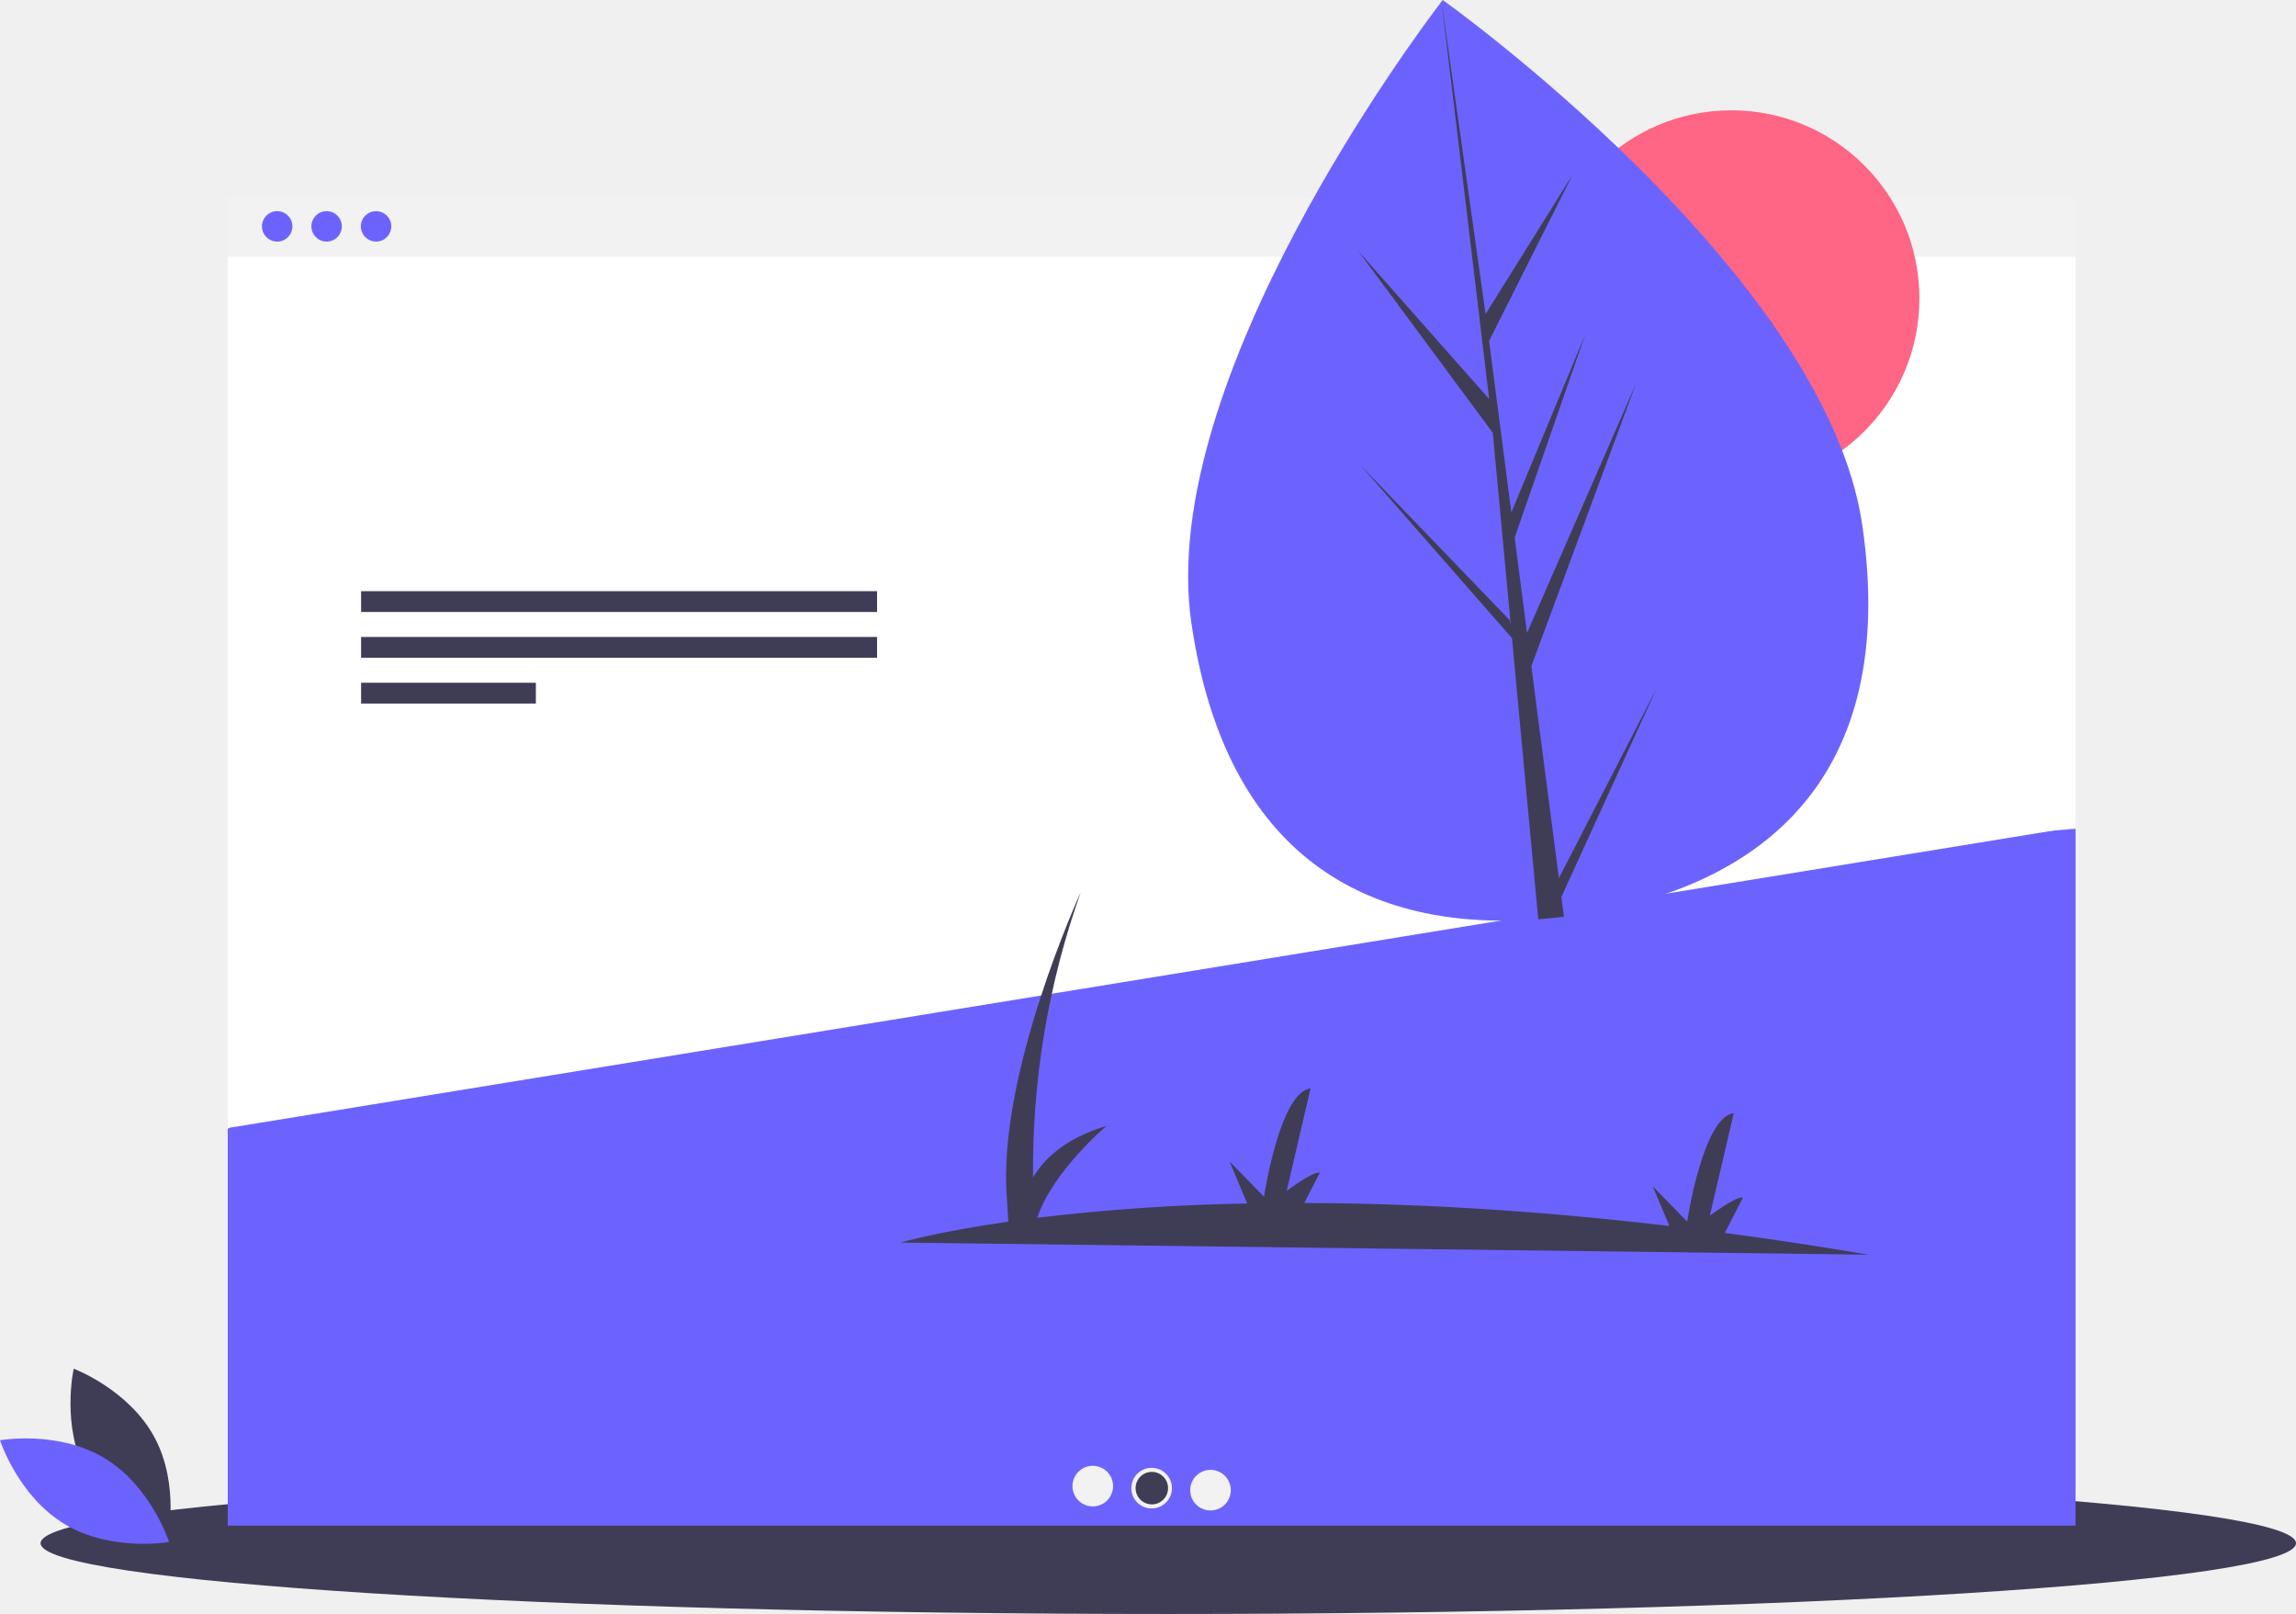
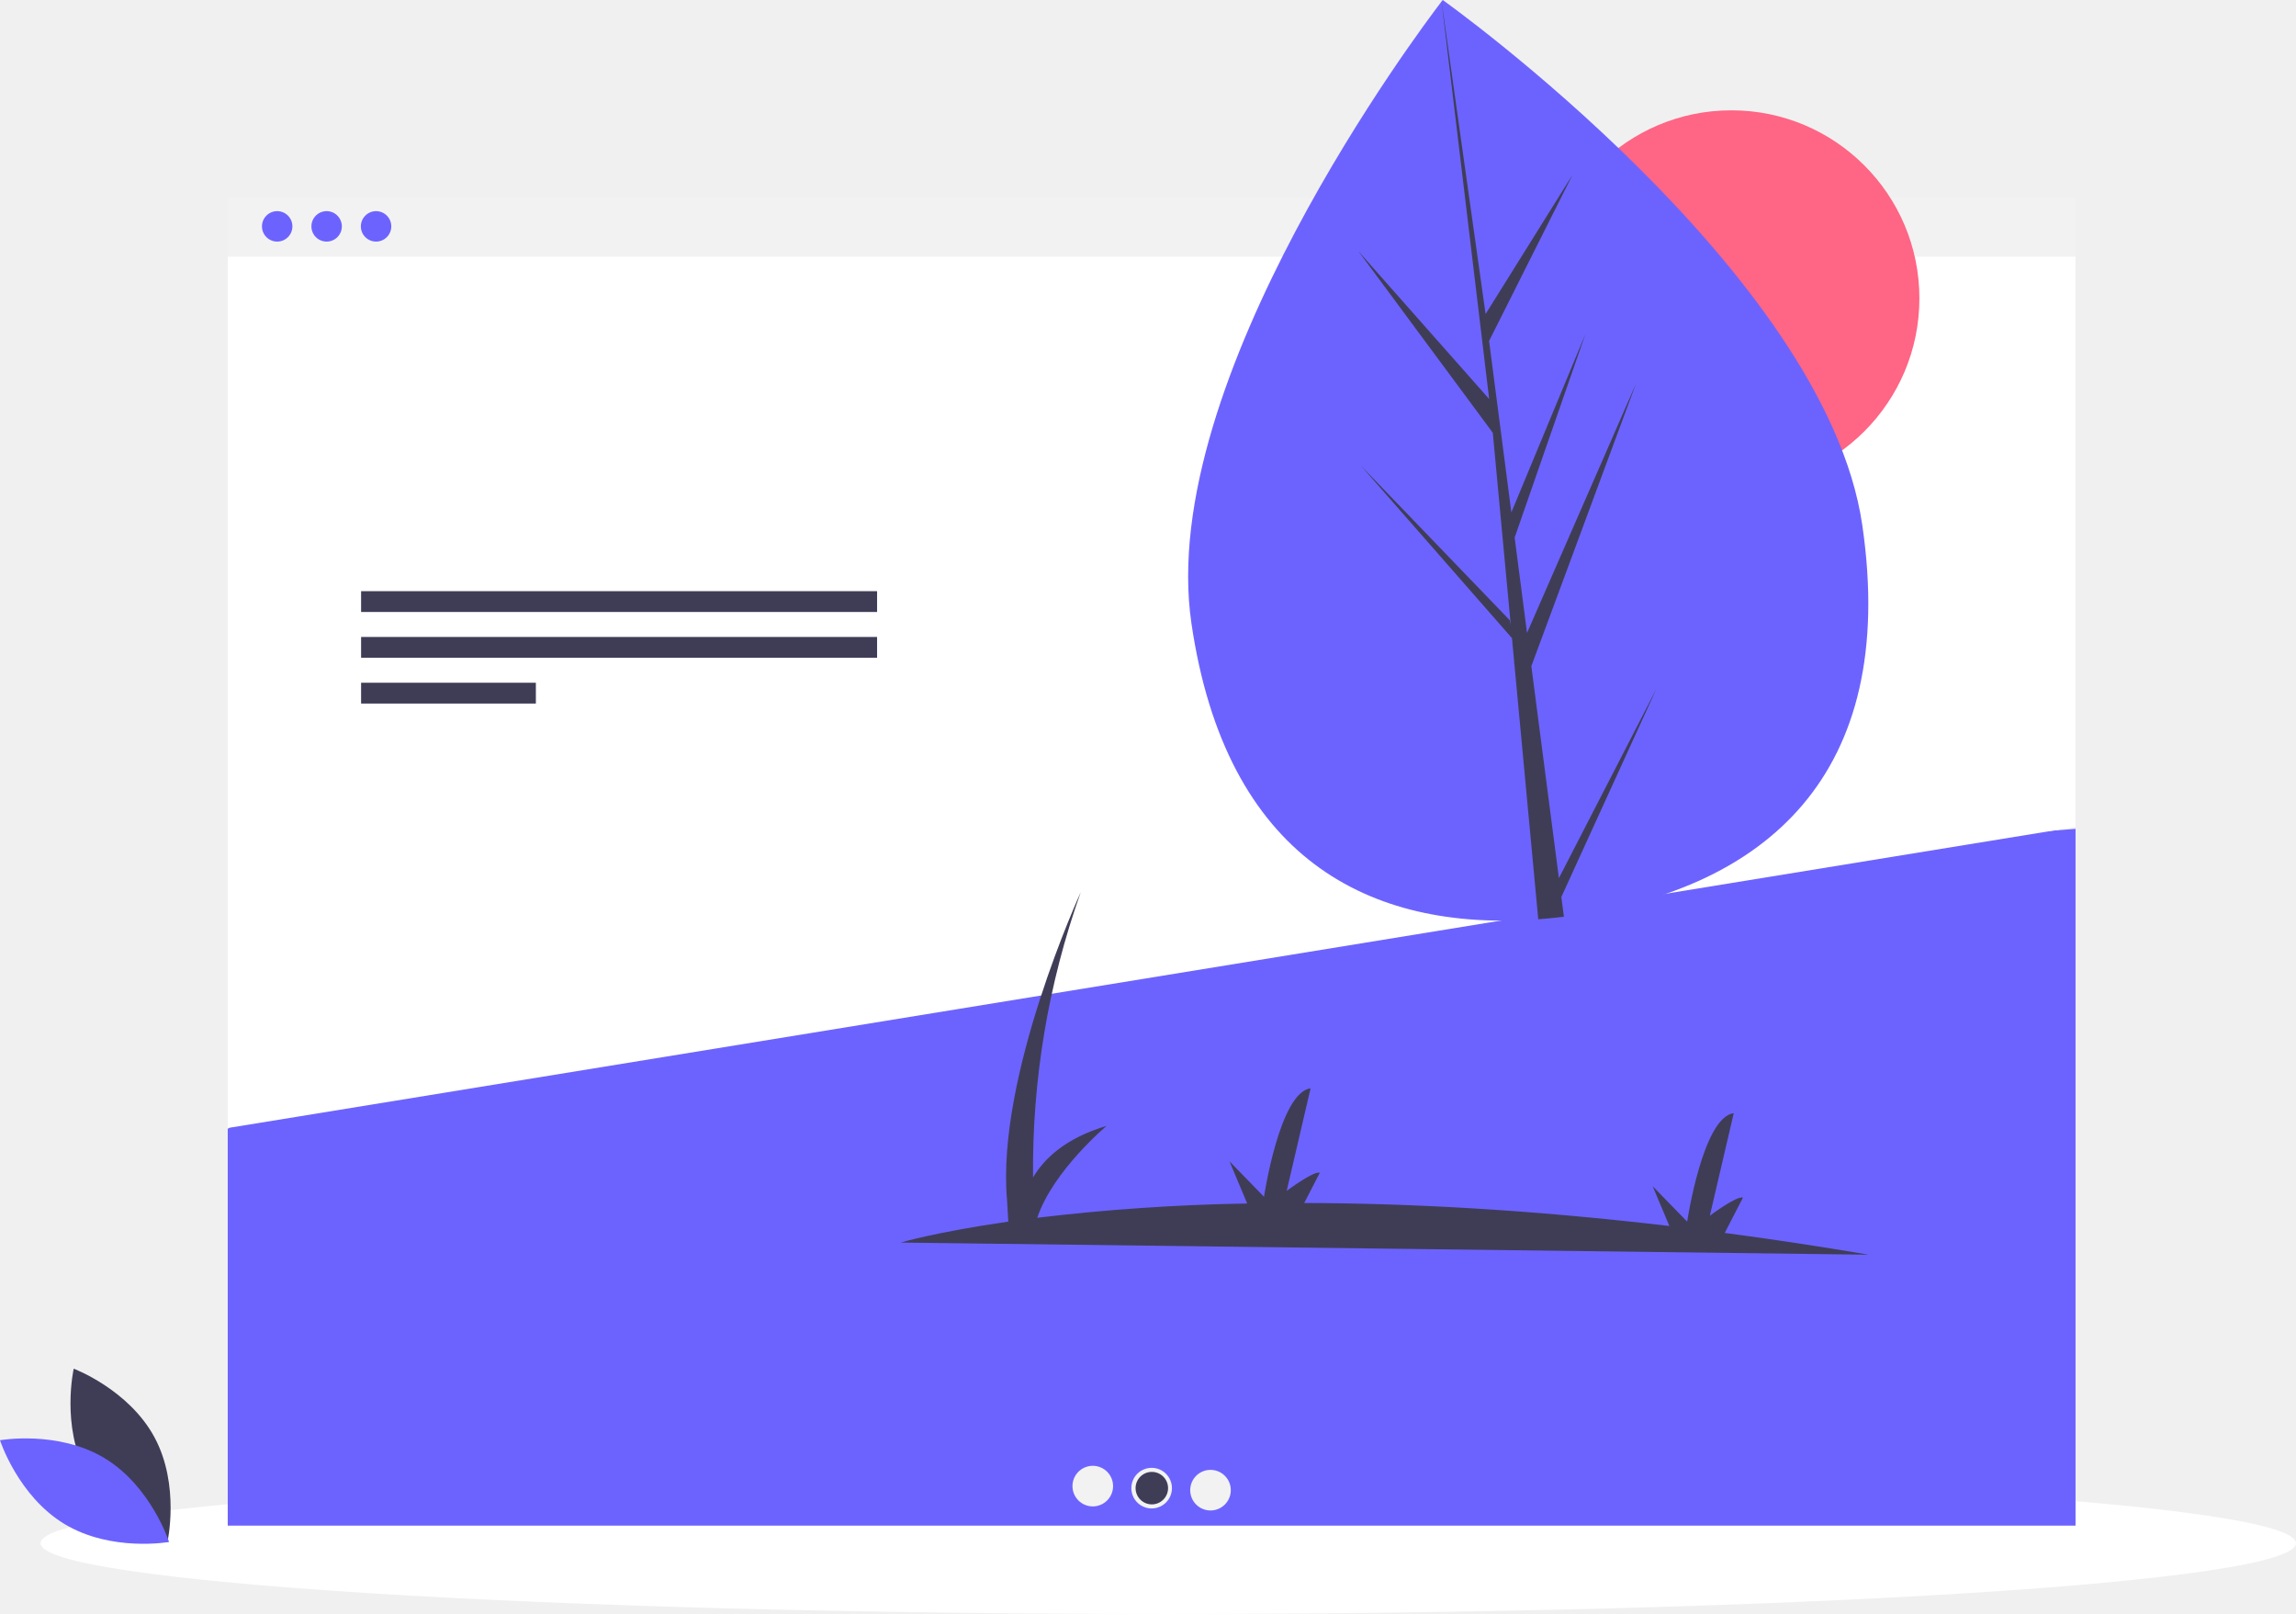
<svg xmlns="http://www.w3.org/2000/svg" id="bafe8b78-4c8e-4247-a450-f8fe2d5894b0" data-name="Layer 1" width="1025.5" height="720.713" viewBox="0 0 1025.5 720.713">
-   <ellipse cx="521.811" cy="689.117" rx="503.689" ry="31.597" fill="#3f3d56" />
+   <ellipse cx="521.811" cy="689.117" rx="503.689" ry="31.597" fill="#ffffff" />
  <path d="M125.941,747.782c11.55,21.42,36.063,30.615,36.063,30.615s5.787-25.533-5.763-46.953-36.063-30.615-36.063-30.615S114.391,726.362,125.941,747.782Z" transform="translate(-87.25 -89.64329)" fill="#3f3d56" />
  <path d="M133.88,740.735c20.852,12.545,28.883,37.464,28.883,37.464s-25.777,4.579-46.63-7.967S87.25,732.768,87.25,732.768,113.027,728.19,133.88,740.735Z" transform="translate(-87.25 -89.64329)" fill="#6c63ff" />
  <rect x="101.717" y="88.343" width="825.318" height="26.257" fill="#f2f2f2" />
  <polygon points="927.035 681.247 101.717 681.247 101.717 504.122 192.831 425.792 927.035 370.122 927.035 681.247" fill="#6c63ff" />
  <circle cx="123.803" cy="101.085" r="6.795" fill="#6c63ff" />
  <circle cx="145.888" cy="101.085" r="6.795" fill="#6c63ff" />
  <circle cx="167.973" cy="101.085" r="6.795" fill="#6c63ff" />
  <polygon points="101.717 503.715 927.035 369.266 927.035 114.6 101.717 114.6 101.717 503.715" fill="#fff" />
  <path d="M921.889,649.923q-33.42-5.662-64.281-9.725l8.133-15.769c-2.743-.953-14.792,8.078-14.792,8.078l10.674-45.775c-13.793,1.663-20.806,48.402-20.806,48.402l-15.411-15.802,7.461,17.766c-62.968-7.415-117.349-10.165-163.09-10.264l6.961-13.497c-2.743-.953-14.792,8.078-14.792,8.078l10.674-45.775c-13.793,1.663-20.806,48.402-20.806,48.402l-15.411-15.802,7.902,18.817a916.12,916.12,0,0,0-93.754,6.368c7.041-21.026,30.96-41.023,30.96-41.023-18.267,5.433-27.849,14.537-32.855,23.024a368.671,368.671,0,0,1,21.309-127.381S532.208,570.208,537.026,625.358l.576,9.793c-32.009,4.583-48.102,9.352-48.102,9.352Z" transform="translate(-87.25 -89.64329)" fill="#3f3d56" />
  <rect x="161.279" y="263.984" width="230.47" height="9.293" fill="#3f3d56" />
  <rect x="161.279" y="284.429" width="230.47" height="9.293" fill="#3f3d56" />
  <rect x="161.279" y="304.874" width="78.063" height="9.293" fill="#3f3d56" />
  <circle cx="488.085" cy="663.612" r="9.066" fill="#f2f2f2" />
  <circle cx="514.376" cy="664.519" r="9.066" fill="#f2f2f2" />
  <circle cx="540.667" cy="665.425" r="9.066" fill="#f2f2f2" />
  <circle cx="514.459" cy="664.519" r="7.253" fill="#3f3d56" />
  <circle cx="773.315" cy="133.243" r="83.979" fill="#ff6584" />
  <path d="M919.019,324.046c16.534,112.831-44.772,162.052-127.508,174.175q-2.883.422-5.747.776-5.77.719-11.46,1.144c-75.447,5.655-139.536-27.257-154.912-132.19C603.48,259.359,722.187,101.98,731.111,90.322c.009-.001.009-.001.017-.012.339-.444.513-.667.513-.667S902.487,211.224,919.019,324.046Z" transform="translate(-87.25 -89.64329)" fill="#6c63ff" />
  <path d="M783.53,481.762l43.575-84.586L784.623,490.186l1.141,8.812q-5.77.719-11.46,1.144l-10.637-113.742-.174-.867.077-.18L762.568,374.604l-67.549-77.104,66.544,69.089.469,2.242-8.037-85.937L693.955,201.788l58.423,66.034L731.111,90.322l-.068-.591.085.579,19.661,139.555,38.821-62.156-37.264,74.194,9.949,76.546,33.094-79.707L763.765,329.702l5.533,42.563,48.663-111.33L771.22,387.115Z" transform="translate(-87.25 -89.64329)" fill="#3f3d56" />
</svg>
